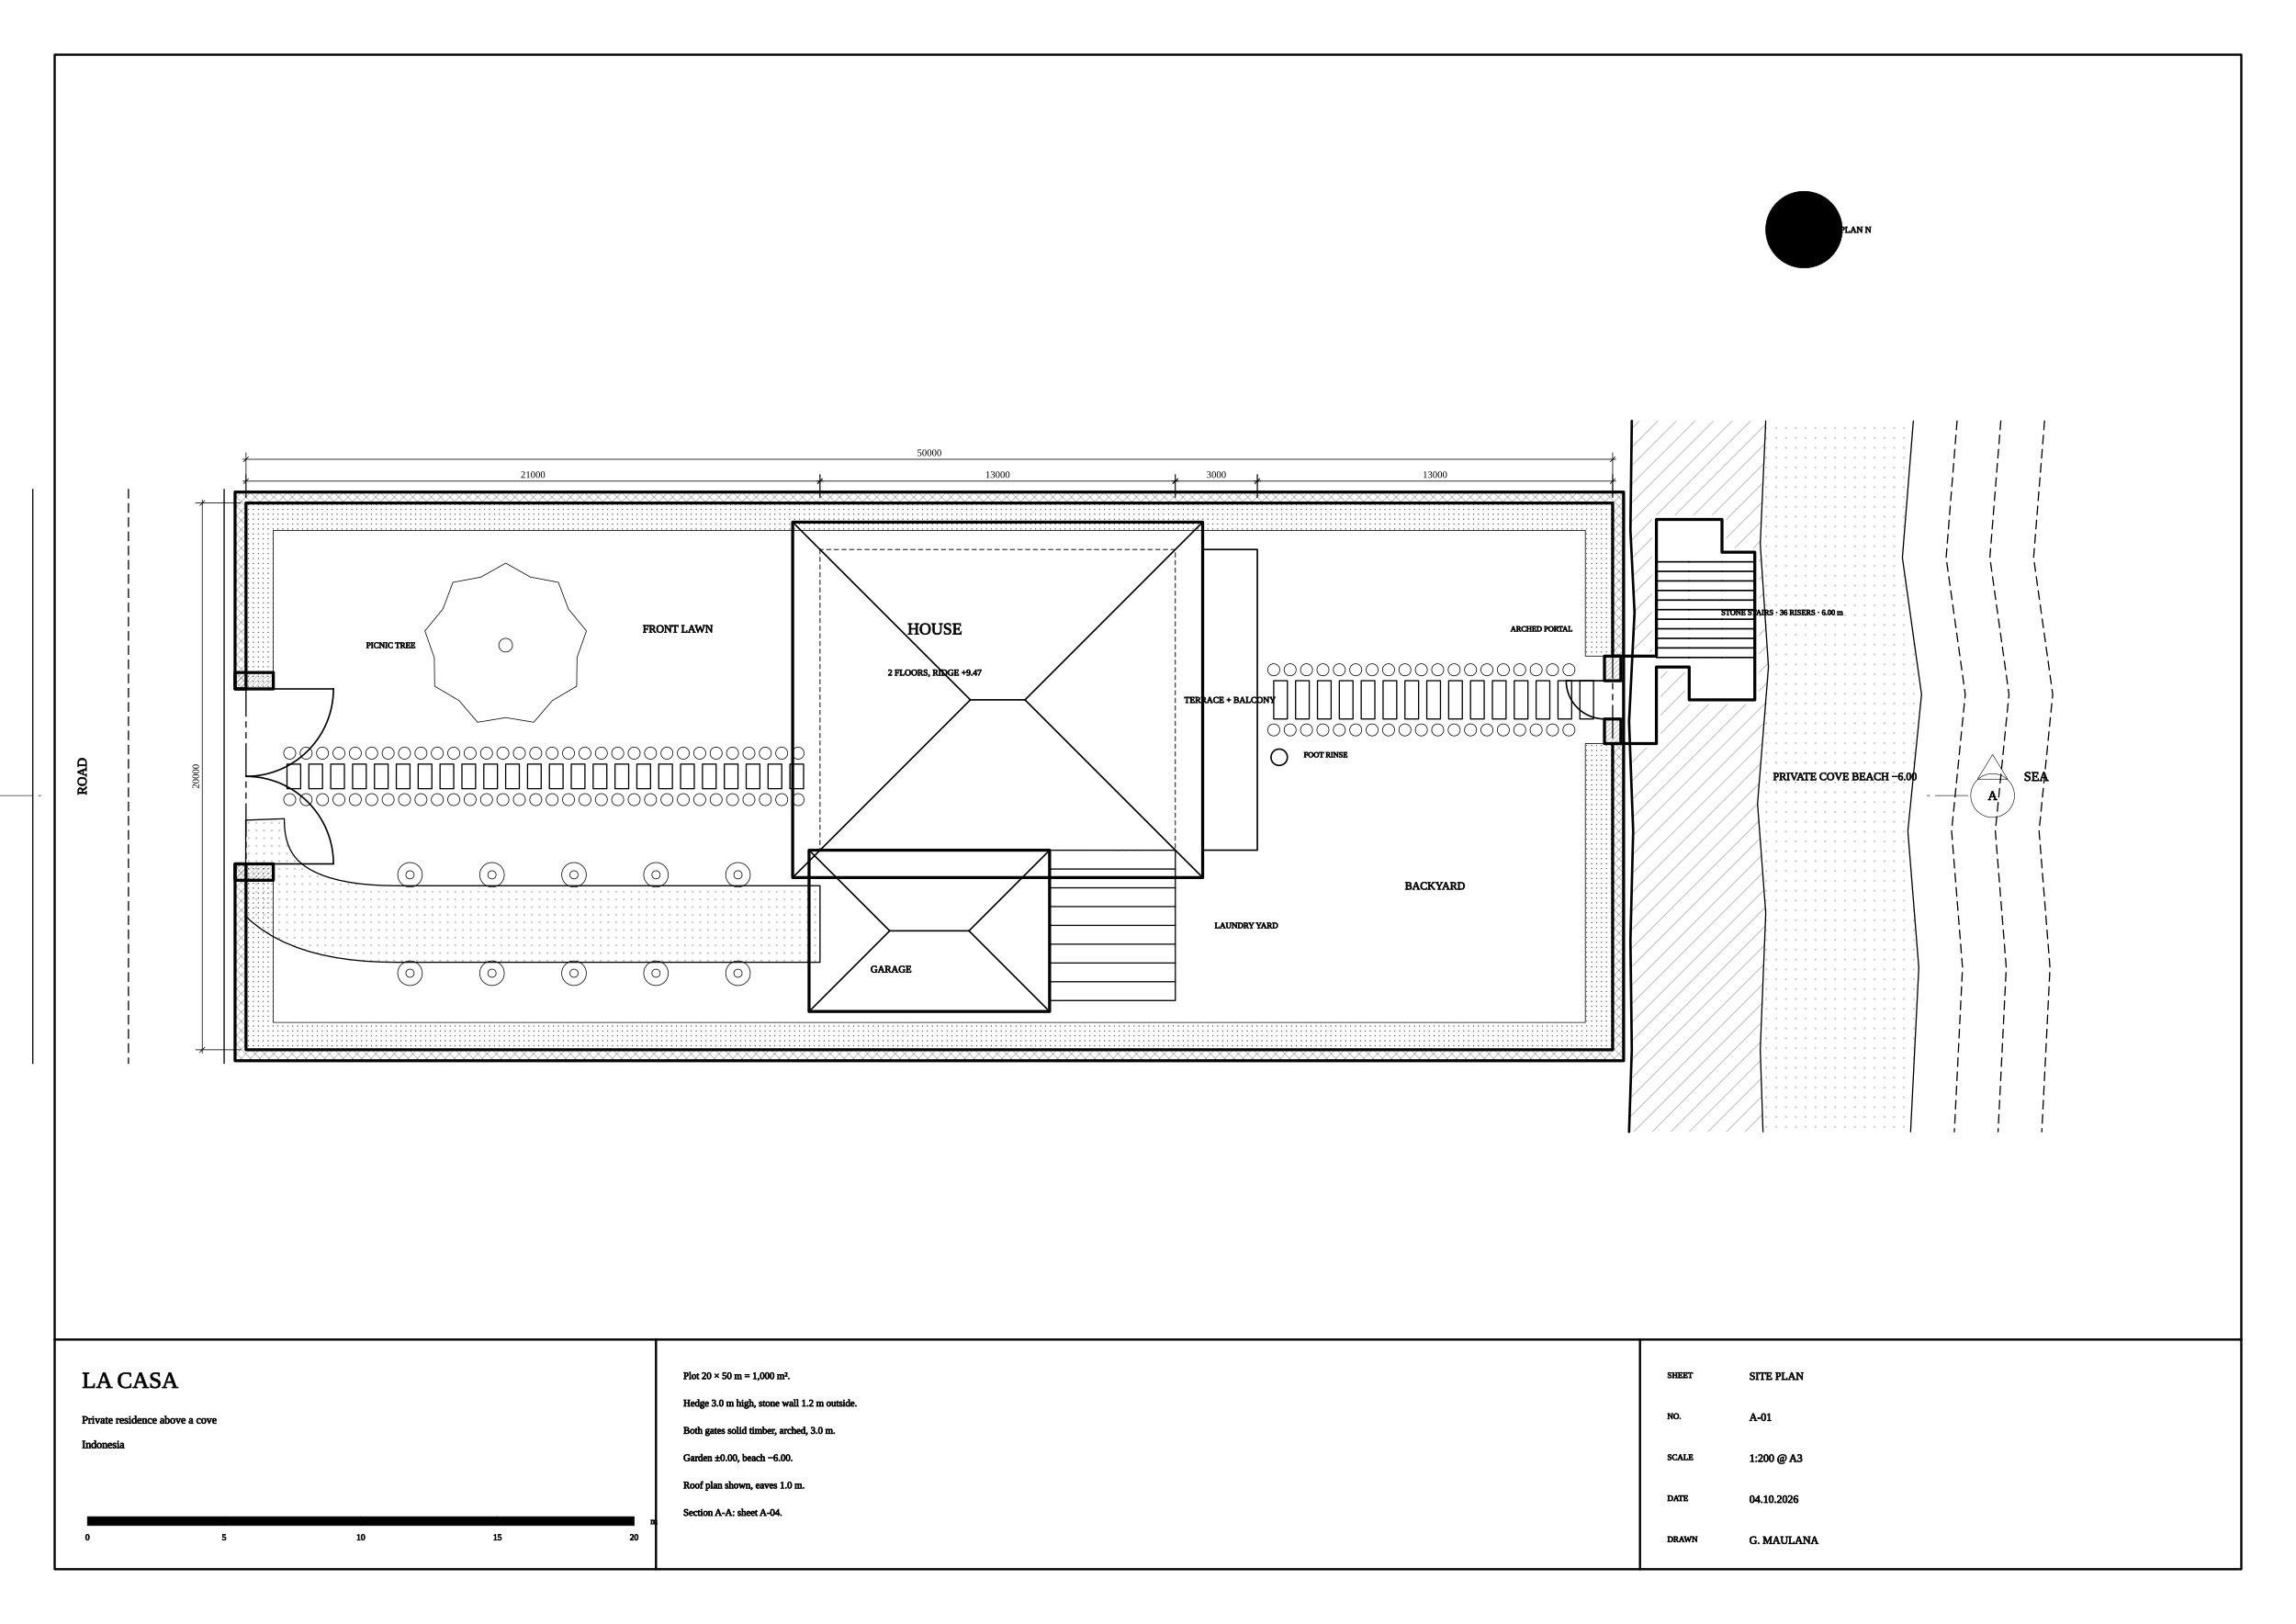
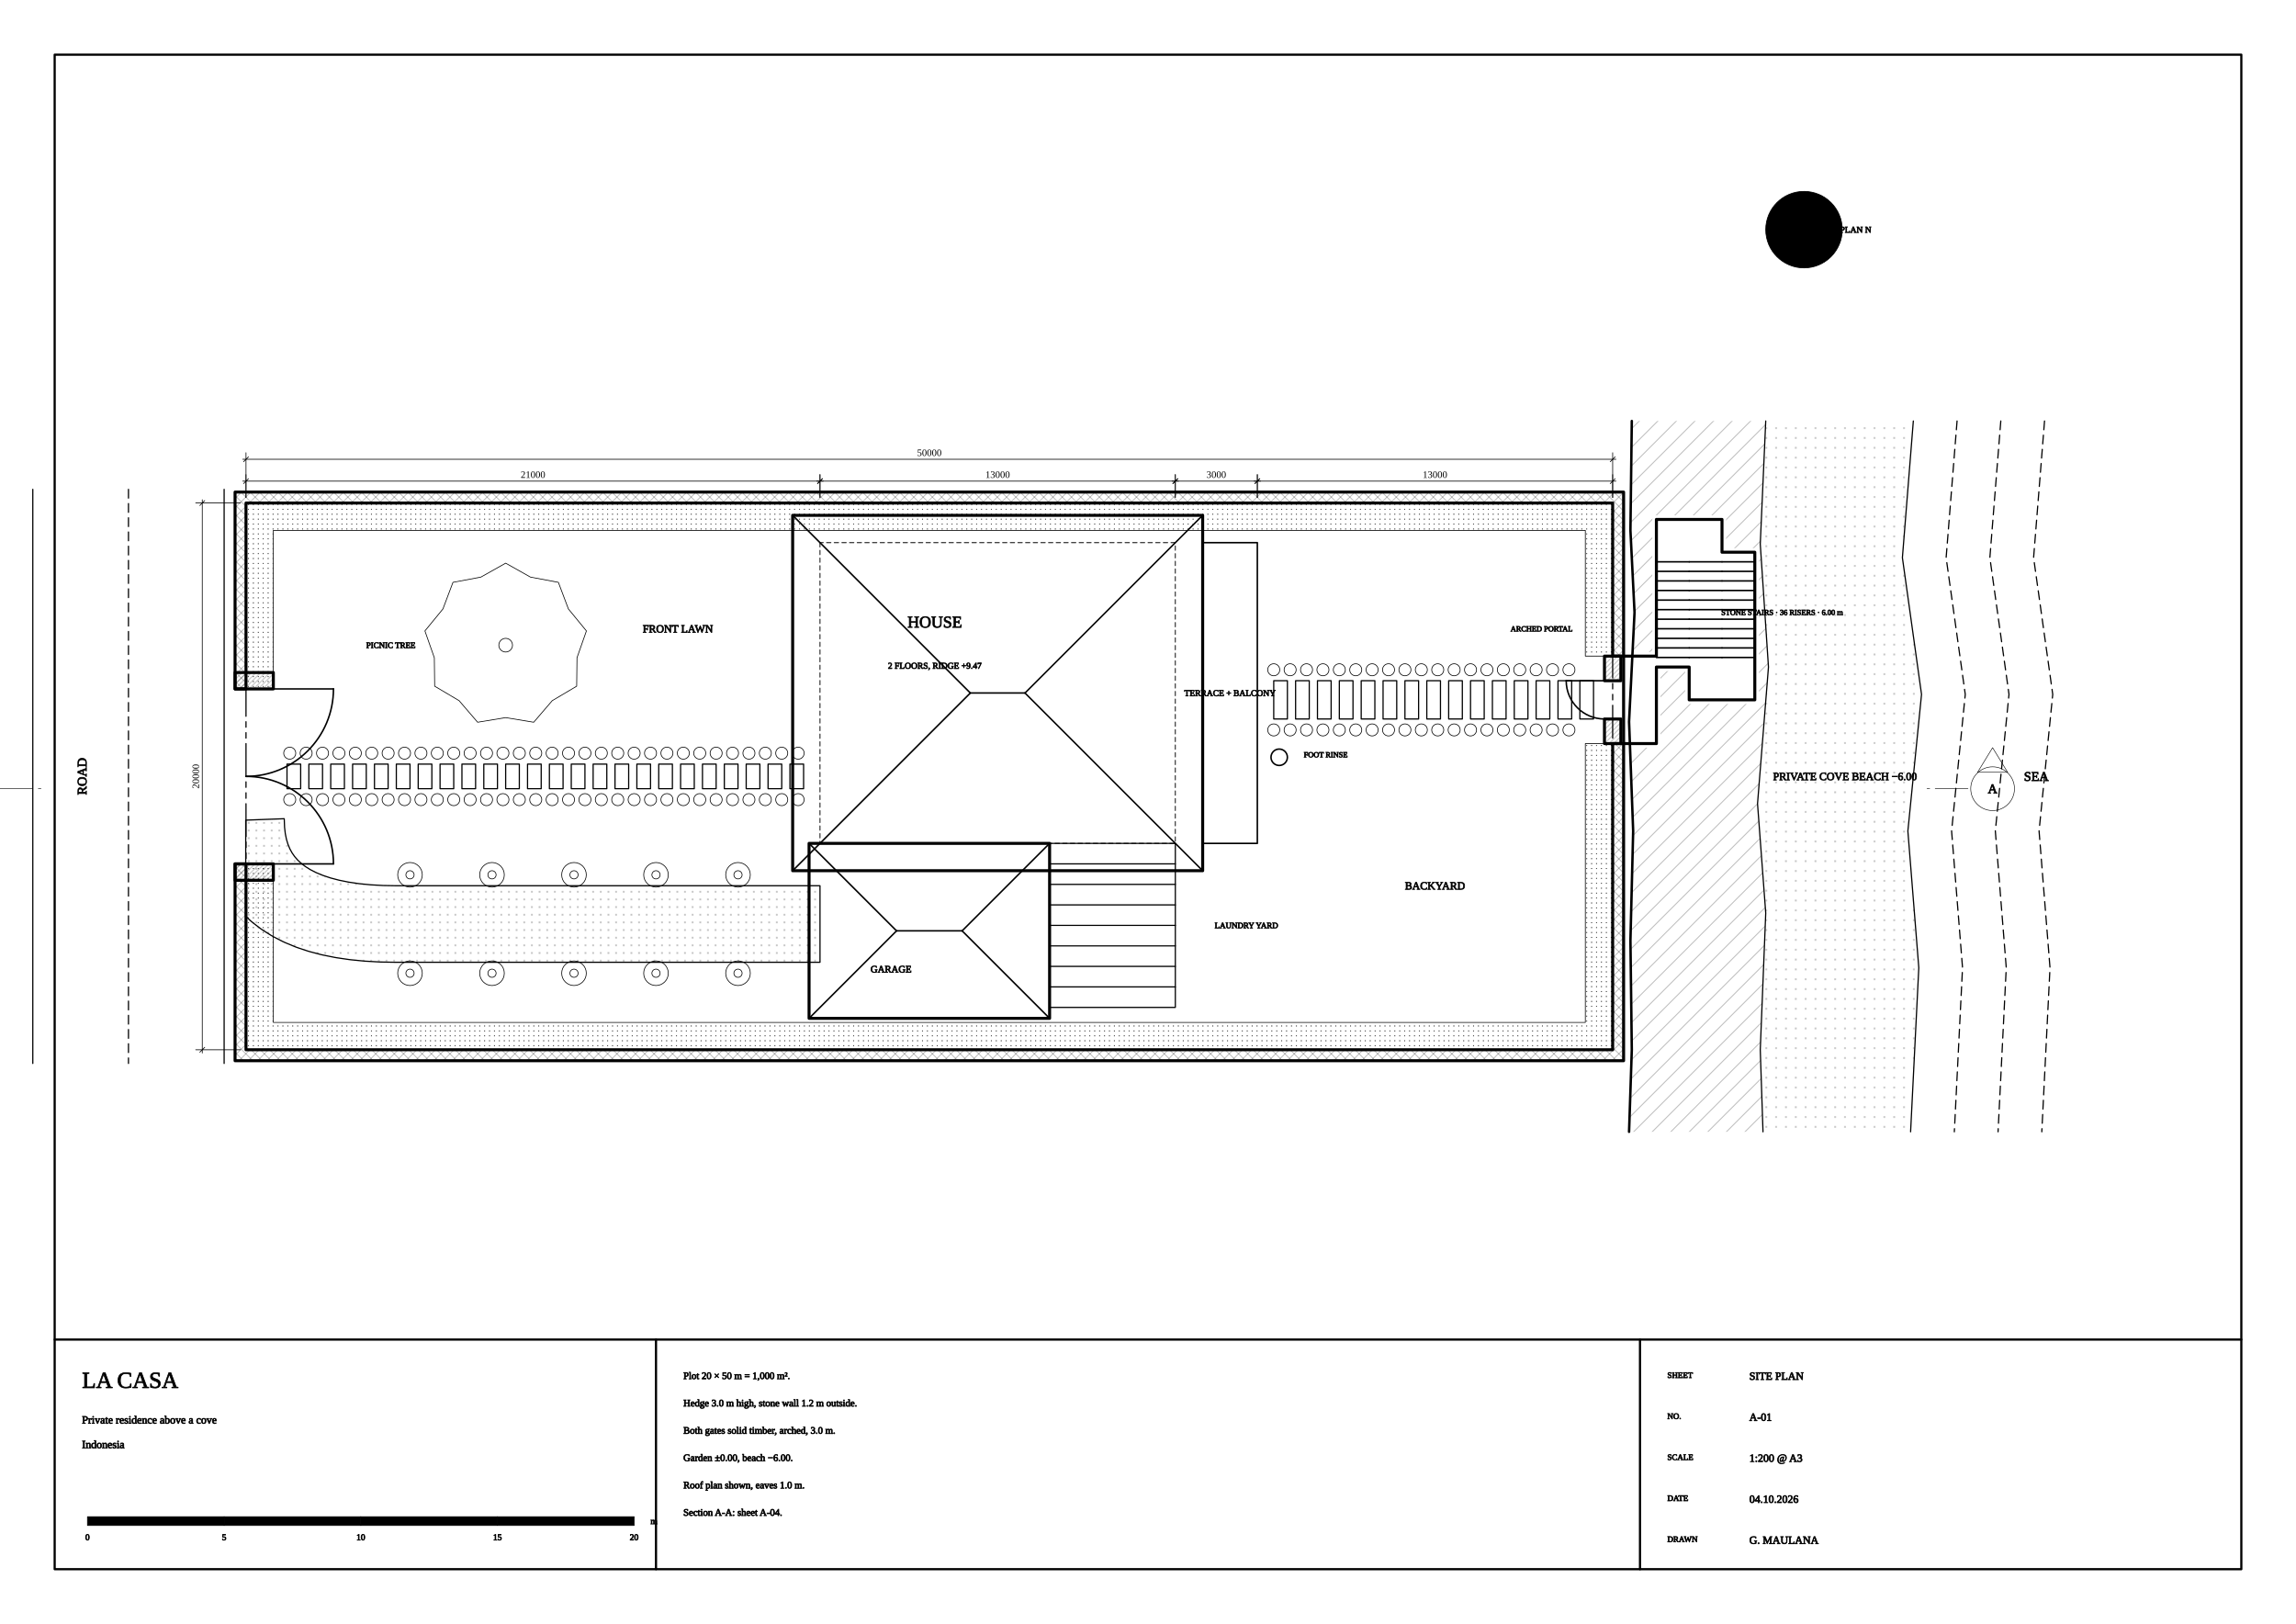
<svg xmlns="http://www.w3.org/2000/svg" viewBox="0 0 4200 2970" class="bp-sheet" data-sheet="site" role="img" aria-labelledby="t-site">
  <defs>
    <pattern id="h-ansi31-24_0" patternUnits="userSpaceOnUse" width="24.0" height="24.0" patternTransform="rotate(45)">
      <line x1="0" y1="0" x2="0" y2="24.0" stroke="currentColor" stroke-width="0.8" />
    </pattern>
    <pattern id="h-ansi31-6_0" patternUnits="userSpaceOnUse" width="6.0" height="6.0" patternTransform="rotate(45)">
      <line x1="0" y1="0" x2="0" y2="6.0" stroke="currentColor" stroke-width="0.8" />
    </pattern>
    <pattern id="h-ansi37-12_0" patternUnits="userSpaceOnUse" width="12.0" height="12.0" patternTransform="rotate(45)">
      <line x1="0" y1="0" x2="0" y2="12.0" stroke="currentColor" stroke-width="0.8" />
      <line x1="0" y1="0" x2="12.0" y2="0" stroke="currentColor" stroke-width="0.8" />
    </pattern>
    <pattern id="h-dots-14_0" patternUnits="userSpaceOnUse" width="14.0" height="14.0">
      <circle cx="7.0" cy="7.0" r="0.9" fill="currentColor" />
    </pattern>
    <pattern id="h-dots-18_0" patternUnits="userSpaceOnUse" width="18.0" height="18.0">
      <circle cx="9.0" cy="9.0" r="0.9" fill="currentColor" />
    </pattern>
    <pattern id="h-dots-9_0" patternUnits="userSpaceOnUse" width="9.0" height="9.0">
      <circle cx="4.5" cy="4.5" r="0.9" fill="currentColor" />
    </pattern>
    <pattern id="h-solid-9_0" patternUnits="userSpaceOnUse" width="10" height="10">
      <rect width="10" height="10" fill="currentColor" fill-opacity=".18" />
    </pattern>
  </defs>
  <g id="site-ground" class="bp-layer bp-ground" data-layer="ground" fill="none" stroke="currentColor" stroke-width="4.50" stroke-linecap="round" stroke-linejoin="round">
    <path d="M2985.0 770.0 L2982.5 970.0 L2990.0 1120.0 L2980.0 1320.0 L2987.5 1520.0 L2982.5 1720.0 L2985.0 1920.0 L2980.0 2070.0" pathLength="1" />
  </g>
  <g id="site-site" class="bp-layer bp-site" data-layer="site" fill="none" stroke="currentColor" stroke-width="2.20" stroke-linecap="round" stroke-linejoin="round">
    <path d="M410.0 895.0 L410.0 1945.0" pathLength="1" />
    <path d="M60.0 895.0 L60.0 1945.0" pathLength="1" />
    <path class="d" d="M235.0 895.0 L235.0 1945.0" pathLength="1" stroke-dasharray="16.0 10.0" />
    <path class="d" d="M450.0 920.0 L450.0 1920.0 L2950.0 1920.0 L2950.0 920.0 Z" pathLength="1" stroke-dasharray="60.0 10.0 10.0 10.0 10.0 10.0" />
-     <path d="M1920.0 1555.0 L1920.0 1830.0 L2150.0 1830.0 L2150.0 1555.0 Z" pathLength="1" />
-     <path d="M1920.0 1589.38 L2150.0 1589.38" pathLength="1" />
-     <path d="M1920.0 1623.75 L2150.0 1623.75" pathLength="1" />
-     <path d="M1920.0 1658.12 L2150.0 1658.12" pathLength="1" />
+     <path d="M1920.0 1542.5 L1920.0 1842.5 L2150.0 1842.5 L2150.0 1542.5 Z" pathLength="1" />
+     <path d="M1920.0 1580.0 L2150.0 1580.0" pathLength="1" />
+     <path d="M1920.0 1617.5 L2150.0 1617.5" pathLength="1" />
+     <path d="M1920.0 1655.0 L2150.0 1655.0" pathLength="1" />
    <path d="M1920.0 1692.5 L2150.0 1692.5" pathLength="1" />
-     <path d="M1920.0 1726.88 L2150.0 1726.88" pathLength="1" />
-     <path d="M1920.0 1761.25 L2150.0 1761.25" pathLength="1" />
-     <path d="M1920.0 1795.62 L2150.0 1795.62" pathLength="1" />
+     <path d="M1920.0 1730.0 L2150.0 1730.0" pathLength="1" />
+     <path d="M1920.0 1767.5 L2150.0 1767.5" pathLength="1" />
+     <path d="M1920.0 1805.0 L2150.0 1805.0" pathLength="1" />
    <path d="M525.0 1397.5 L550.0 1397.5 L550.0 1442.5 L525.0 1442.5 Z" pathLength="1" />
    <path d="M565.0 1397.5 L590.0 1397.5 L590.0 1442.5 L565.0 1442.5 Z" pathLength="1" />
    <path d="M605.0 1397.5 L630.0 1397.5 L630.0 1442.5 L605.0 1442.5 Z" pathLength="1" />
    <path d="M645.0 1397.5 L670.0 1397.5 L670.0 1442.5 L645.0 1442.5 Z" pathLength="1" />
    <path d="M685.0 1397.5 L710.0 1397.5 L710.0 1442.5 L685.0 1442.5 Z" pathLength="1" />
    <path d="M725.0 1397.5 L750.0 1397.5 L750.0 1442.5 L725.0 1442.5 Z" pathLength="1" />
    <path d="M765.0 1397.5 L790.0 1397.5 L790.0 1442.5 L765.0 1442.5 Z" pathLength="1" />
    <path d="M805.0 1397.5 L830.0 1397.5 L830.0 1442.5 L805.0 1442.5 Z" pathLength="1" />
    <path d="M845.0 1397.5 L870.0 1397.5 L870.0 1442.5 L845.0 1442.5 Z" pathLength="1" />
    <path d="M885.0 1397.5 L910.0 1397.5 L910.0 1442.5 L885.0 1442.5 Z" pathLength="1" />
    <path d="M925.0 1397.5 L950.0 1397.5 L950.0 1442.5 L925.0 1442.5 Z" pathLength="1" />
    <path d="M965.0 1397.5 L990.0 1397.5 L990.0 1442.5 L965.0 1442.5 Z" pathLength="1" />
    <path d="M1005.0 1397.5 L1030.0 1397.5 L1030.0 1442.5 L1005.0 1442.5 Z" pathLength="1" />
    <path d="M1045.0 1397.5 L1070.0 1397.5 L1070.0 1442.5 L1045.0 1442.5 Z" pathLength="1" />
    <path d="M1085.0 1397.5 L1110.0 1397.5 L1110.0 1442.5 L1085.0 1442.5 Z" pathLength="1" />
    <path d="M1125.0 1397.5 L1150.0 1397.5 L1150.0 1442.5 L1125.0 1442.5 Z" pathLength="1" />
    <path d="M1165.0 1397.5 L1190.0 1397.5 L1190.0 1442.5 L1165.0 1442.5 Z" pathLength="1" />
    <path d="M1205.0 1397.5 L1230.0 1397.5 L1230.0 1442.5 L1205.0 1442.5 Z" pathLength="1" />
    <path d="M1245.0 1397.5 L1270.0 1397.5 L1270.0 1442.5 L1245.0 1442.5 Z" pathLength="1" />
    <path d="M1285.0 1397.5 L1310.0 1397.5 L1310.0 1442.5 L1285.0 1442.5 Z" pathLength="1" />
    <path d="M1325.0 1397.5 L1350.0 1397.5 L1350.0 1442.5 L1325.0 1442.5 Z" pathLength="1" />
    <path d="M1365.0 1397.5 L1390.0 1397.5 L1390.0 1442.5 L1365.0 1442.5 Z" pathLength="1" />
    <path d="M1405.0 1397.5 L1430.0 1397.5 L1430.0 1442.5 L1405.0 1442.5 Z" pathLength="1" />
    <path d="M1445.0 1397.5 L1470.0 1397.5 L1470.0 1442.5 L1445.0 1442.5 Z" pathLength="1" />
    <path d="M521.92 1524.91 L524.07 1535.33 L526.89 1544.51 L530.31 1552.64 L534.31 1559.94 L538.99 1566.64 L544.46 1572.95 L550.94 1579.01 L558.63 1584.88 L567.72 1590.56 L578.37 1596.0 L590.67 1601.1 L604.69 1605.76 L620.46 1609.89 L637.97 1613.41 L657.21 1616.23 L678.15 1618.29 L700.77 1619.56 L725.62 1620.0 L1500.0 1620.0 L1500.0 1760.0 L725.0 1760.0 L723.76 1759.99 L696.95 1759.51 L694.27 1759.42 L668.83 1757.99 L665.87 1757.76 L641.81 1755.39 L638.54 1754.99 L615.85 1751.66 L612.23 1751.03 L590.92 1746.76 L586.94 1745.84 L567.0 1740.61 L562.65 1739.32 L544.09 1733.15 L539.38 1731.39 L522.19 1724.26 L517.16 1721.94 L501.35 1713.87 L496.08 1710.88 L481.65 1701.86 L476.27 1698.13 L463.2 1688.16 L457.89 1683.66 L449.5 1675.82 L449.5 1500.02 L519.95 1497.4 L520.54 1513.14 Z" fill="url(#h-dots-14_0)" fill-rule="evenodd" stroke="none" />
    <path d="M521.92 1524.91 L524.07 1535.33 L526.89 1544.51 L530.31 1552.64 L534.31 1559.94 L538.99 1566.64 L544.46 1572.95 L550.94 1579.01 L558.63 1584.88 L567.72 1590.56 L578.37 1596.0 L590.67 1601.1 L604.69 1605.76 L620.46 1609.89 L637.97 1613.41 L657.21 1616.23 L678.15 1618.29 L700.77 1619.56 L725.62 1620.0 L1500.0 1620.0 L1500.0 1760.0 L725.0 1760.0 L723.76 1759.99 L696.95 1759.51 L694.27 1759.42 L668.83 1757.99 L665.87 1757.76 L641.81 1755.39 L638.54 1754.99 L615.85 1751.66 L612.23 1751.03 L590.92 1746.76 L586.94 1745.84 L567.0 1740.61 L562.65 1739.32 L544.09 1733.15 L539.38 1731.39 L522.19 1724.26 L517.16 1721.94 L501.35 1713.87 L496.08 1710.88 L481.65 1701.86 L476.27 1698.13 L463.2 1688.16 L457.89 1683.66 L449.5 1675.82 L449.5 1500.02 L519.95 1497.4 L520.54 1513.14 Z" pathLength="1" />
    <path d="M2330.0 1245.0 L2355.0 1245.0 L2355.0 1315.0 L2330.0 1315.0 Z" pathLength="1" />
    <path d="M2370.0 1245.0 L2395.0 1245.0 L2395.0 1315.0 L2370.0 1315.0 Z" pathLength="1" />
    <path d="M2410.0 1245.0 L2435.0 1245.0 L2435.0 1315.0 L2410.0 1315.0 Z" pathLength="1" />
    <path d="M2450.0 1245.0 L2475.0 1245.0 L2475.0 1315.0 L2450.0 1315.0 Z" pathLength="1" />
    <path d="M2490.0 1245.0 L2515.0 1245.0 L2515.0 1315.0 L2490.0 1315.0 Z" pathLength="1" />
    <path d="M2530.0 1245.0 L2555.0 1245.0 L2555.0 1315.0 L2530.0 1315.0 Z" pathLength="1" />
    <path d="M2570.0 1245.0 L2595.0 1245.0 L2595.0 1315.0 L2570.0 1315.0 Z" pathLength="1" />
    <path d="M2610.0 1245.0 L2635.0 1245.0 L2635.0 1315.0 L2610.0 1315.0 Z" pathLength="1" />
    <path d="M2650.0 1245.0 L2675.0 1245.0 L2675.0 1315.0 L2650.0 1315.0 Z" pathLength="1" />
    <path d="M2690.0 1245.0 L2715.0 1245.0 L2715.0 1315.0 L2690.0 1315.0 Z" pathLength="1" />
    <path d="M2730.0 1245.0 L2755.0 1245.0 L2755.0 1315.0 L2730.0 1315.0 Z" pathLength="1" />
    <path d="M2770.0 1245.0 L2795.0 1245.0 L2795.0 1315.0 L2770.0 1315.0 Z" pathLength="1" />
    <path d="M2810.0 1245.0 L2835.0 1245.0 L2835.0 1315.0 L2810.0 1315.0 Z" pathLength="1" />
    <path d="M2850.0 1245.0 L2875.0 1245.0 L2875.0 1315.0 L2850.0 1315.0 Z" pathLength="1" />
    <path d="M2890.0 1245.0 L2915.0 1245.0 L2915.0 1315.0 L2890.0 1315.0 Z" pathLength="1" />
    <path d="M3230.0 770.0 L3220.0 995.0 L3235.0 1220.0 L3215.0 1470.0 L3230.0 1670.0 L3220.0 1920.0 L3225.0 2070.0" pathLength="1" />
    <path d="M3500.0 770.0 L3480.0 1020.0 L3515.0 1270.0 L3490.0 1520.0 L3510.0 1770.0 L3495.0 2070.0" pathLength="1" />
    <path d="M3230.0 770.0 L3220.0 995.0 L3235.0 1220.0 L3215.0 1470.0 L3230.0 1670.0 L3220.0 1920.0 L3225.0 2070.0 L3495.0 2070.0 L3510.0 1770.0 L3490.0 1520.0 L3515.0 1270.0 L3480.0 1020.0 L3500.0 770.0 Z" fill="url(#h-dots-18_0)" fill-rule="evenodd" stroke="none" />
    <path class="d" d="M3580.0 770.0 L3560.0 1020.0 L3595.0 1270.0 L3570.0 1520.0 L3590.0 1770.0 L3575.0 2070.0" pathLength="1" stroke-dasharray="16.0 10.0" />
    <path class="d" d="M3660.0 770.0 L3640.0 1020.0 L3675.0 1270.0 L3650.0 1520.0 L3670.0 1770.0 L3655.0 2070.0" pathLength="1" stroke-dasharray="16.0 10.0" />
    <path class="d" d="M3740.0 770.0 L3720.0 1020.0 L3755.0 1270.0 L3730.0 1520.0 L3750.0 1770.0 L3735.0 2070.0" pathLength="1" stroke-dasharray="16.0 10.0" />
  </g>
  <g id="site-plant" class="bp-layer bp-plant" data-layer="plant" fill="none" stroke="currentColor" stroke-width="1.30" stroke-linecap="round" stroke-linejoin="round">
    <path d="M2950.0 920.0 L2950.0 1200.0 L2900.0 1200.0 L2900.0 970.0 L500.0 970.0 L500.0 1260.0 L450.0 1260.0 L450.0 920.0 Z" fill="url(#h-dots-9_0)" fill-rule="evenodd" stroke="none" />
    <path d="M2950.0 1920.0 L450.0 1920.0 L450.0 1580.0 L500.0 1580.0 L500.0 1870.0 L2900.0 1870.0 L2900.0 1360.0 L2950.0 1360.0 Z" fill="url(#h-dots-9_0)" fill-rule="evenodd" stroke="none" />
    <path d="M2950.0 920.0 L2950.0 1200.0 L2900.0 1200.0 L2900.0 970.0 L500.0 970.0 L500.0 1260.0 L450.0 1260.0 L450.0 920.0 Z" pathLength="1" />
    <path d="M2950.0 1920.0 L450.0 1920.0 L450.0 1580.0 L500.0 1580.0 L500.0 1870.0 L2900.0 1870.0 L2900.0 1360.0 L2950.0 1360.0 Z" pathLength="1" />
    <circle cx="530.0" cy="1377.5" r="11.0" pathLength="1" />
    <circle cx="560.0" cy="1377.5" r="11.0" pathLength="1" />
    <circle cx="590.0" cy="1377.5" r="11.0" pathLength="1" />
    <circle cx="620.0" cy="1377.5" r="11.0" pathLength="1" />
    <circle cx="650.0" cy="1377.5" r="11.0" pathLength="1" />
    <circle cx="680.0" cy="1377.5" r="11.0" pathLength="1" />
    <circle cx="710.0" cy="1377.5" r="11.0" pathLength="1" />
    <circle cx="740.0" cy="1377.5" r="11.0" pathLength="1" />
    <circle cx="770.0" cy="1377.5" r="11.0" pathLength="1" />
    <circle cx="800.0" cy="1377.5" r="11.0" pathLength="1" />
    <circle cx="830.0" cy="1377.5" r="11.0" pathLength="1" />
    <circle cx="860.0" cy="1377.5" r="11.0" pathLength="1" />
    <circle cx="890.0" cy="1377.5" r="11.0" pathLength="1" />
    <circle cx="920.0" cy="1377.5" r="11.0" pathLength="1" />
    <circle cx="950.0" cy="1377.5" r="11.0" pathLength="1" />
    <circle cx="980.0" cy="1377.5" r="11.0" pathLength="1" />
    <circle cx="1010.0" cy="1377.5" r="11.0" pathLength="1" />
    <circle cx="1040.0" cy="1377.5" r="11.0" pathLength="1" />
    <circle cx="1070.0" cy="1377.5" r="11.0" pathLength="1" />
    <circle cx="1100.0" cy="1377.5" r="11.0" pathLength="1" />
    <circle cx="1130.0" cy="1377.5" r="11.0" pathLength="1" />
    <circle cx="1160.0" cy="1377.5" r="11.0" pathLength="1" />
    <circle cx="1190.0" cy="1377.5" r="11.0" pathLength="1" />
    <circle cx="1220.0" cy="1377.5" r="11.0" pathLength="1" />
    <circle cx="1250.0" cy="1377.5" r="11.0" pathLength="1" />
    <circle cx="1280.0" cy="1377.5" r="11.0" pathLength="1" />
    <circle cx="1310.0" cy="1377.5" r="11.0" pathLength="1" />
    <circle cx="1340.0" cy="1377.5" r="11.0" pathLength="1" />
    <circle cx="1370.0" cy="1377.5" r="11.0" pathLength="1" />
    <circle cx="1400.0" cy="1377.5" r="11.0" pathLength="1" />
    <circle cx="1430.0" cy="1377.5" r="11.0" pathLength="1" />
    <circle cx="1460.0" cy="1377.5" r="11.0" pathLength="1" />
    <circle cx="530.0" cy="1462.5" r="11.0" pathLength="1" />
    <circle cx="560.0" cy="1462.5" r="11.0" pathLength="1" />
    <circle cx="590.0" cy="1462.5" r="11.0" pathLength="1" />
    <circle cx="620.0" cy="1462.5" r="11.0" pathLength="1" />
    <circle cx="650.0" cy="1462.5" r="11.0" pathLength="1" />
    <circle cx="680.0" cy="1462.5" r="11.0" pathLength="1" />
    <circle cx="710.0" cy="1462.5" r="11.0" pathLength="1" />
    <circle cx="740.0" cy="1462.5" r="11.0" pathLength="1" />
    <circle cx="770.0" cy="1462.5" r="11.0" pathLength="1" />
    <circle cx="800.0" cy="1462.5" r="11.0" pathLength="1" />
    <circle cx="830.0" cy="1462.5" r="11.0" pathLength="1" />
    <circle cx="860.0" cy="1462.5" r="11.0" pathLength="1" />
    <circle cx="890.0" cy="1462.5" r="11.0" pathLength="1" />
    <circle cx="920.0" cy="1462.5" r="11.0" pathLength="1" />
    <circle cx="950.0" cy="1462.5" r="11.0" pathLength="1" />
    <circle cx="980.0" cy="1462.5" r="11.0" pathLength="1" />
    <circle cx="1010.0" cy="1462.5" r="11.0" pathLength="1" />
    <circle cx="1040.0" cy="1462.5" r="11.0" pathLength="1" />
    <circle cx="1070.0" cy="1462.5" r="11.0" pathLength="1" />
    <circle cx="1100.0" cy="1462.5" r="11.0" pathLength="1" />
    <circle cx="1130.0" cy="1462.5" r="11.0" pathLength="1" />
    <circle cx="1160.0" cy="1462.5" r="11.0" pathLength="1" />
    <circle cx="1190.0" cy="1462.5" r="11.0" pathLength="1" />
    <circle cx="1220.0" cy="1462.5" r="11.0" pathLength="1" />
    <circle cx="1250.0" cy="1462.5" r="11.0" pathLength="1" />
    <circle cx="1280.0" cy="1462.5" r="11.0" pathLength="1" />
    <circle cx="1310.0" cy="1462.5" r="11.0" pathLength="1" />
    <circle cx="1340.0" cy="1462.5" r="11.0" pathLength="1" />
    <circle cx="1370.0" cy="1462.5" r="11.0" pathLength="1" />
    <circle cx="1400.0" cy="1462.5" r="11.0" pathLength="1" />
    <circle cx="1430.0" cy="1462.5" r="11.0" pathLength="1" />
    <circle cx="1460.0" cy="1462.5" r="11.0" pathLength="1" />
    <circle cx="750.0" cy="1600.0" r="22.5" pathLength="1" />
    <circle cx="750.0" cy="1600.0" r="7.5" pathLength="1" />
    <circle cx="900.0" cy="1600.0" r="22.5" pathLength="1" />
    <circle cx="900.0" cy="1600.0" r="7.5" pathLength="1" />
    <circle cx="1050.0" cy="1600.0" r="22.5" pathLength="1" />
    <circle cx="1050.0" cy="1600.0" r="7.5" pathLength="1" />
    <circle cx="1200.0" cy="1600.0" r="22.5" pathLength="1" />
    <circle cx="1200.0" cy="1600.0" r="7.5" pathLength="1" />
    <circle cx="1350.0" cy="1600.0" r="22.5" pathLength="1" />
    <circle cx="1350.0" cy="1600.0" r="7.5" pathLength="1" />
    <circle cx="750.0" cy="1780.0" r="22.5" pathLength="1" />
    <circle cx="750.0" cy="1780.0" r="7.5" pathLength="1" />
    <circle cx="900.0" cy="1780.0" r="22.5" pathLength="1" />
    <circle cx="900.0" cy="1780.0" r="7.5" pathLength="1" />
    <circle cx="1050.0" cy="1780.0" r="22.5" pathLength="1" />
    <circle cx="1050.0" cy="1780.0" r="7.5" pathLength="1" />
    <circle cx="1200.0" cy="1780.0" r="22.5" pathLength="1" />
    <circle cx="1200.0" cy="1780.0" r="7.5" pathLength="1" />
    <circle cx="1350.0" cy="1780.0" r="22.5" pathLength="1" />
    <circle cx="1350.0" cy="1780.0" r="7.5" pathLength="1" />
    <path d="M925.0 1312.5 L976.3 1320.95 L1010.17 1281.5 L1054.9 1255.0 L1055.49 1203.01 L1072.72 1153.95 L1039.75 1113.75 L1021.42 1065.09 L970.32 1055.49 L925.0 1030.0 L879.68 1055.49 L828.58 1065.09 L810.25 1113.75 L777.28 1153.95 L794.51 1203.01 L795.1 1255.0 L839.83 1281.5 L873.7 1320.95 Z" pathLength="1" />
    <circle cx="925.0" cy="1180.0" r="12.5" pathLength="1" />
    <circle cx="2330.0" cy="1225.0" r="11.0" pathLength="1" />
    <circle cx="2360.0" cy="1225.0" r="11.0" pathLength="1" />
    <circle cx="2390.0" cy="1225.0" r="11.0" pathLength="1" />
    <circle cx="2420.0" cy="1225.0" r="11.0" pathLength="1" />
    <circle cx="2450.0" cy="1225.0" r="11.0" pathLength="1" />
    <circle cx="2480.0" cy="1225.0" r="11.0" pathLength="1" />
    <circle cx="2510.0" cy="1225.0" r="11.0" pathLength="1" />
    <circle cx="2540.0" cy="1225.0" r="11.0" pathLength="1" />
    <circle cx="2570.0" cy="1225.0" r="11.0" pathLength="1" />
    <circle cx="2600.0" cy="1225.0" r="11.0" pathLength="1" />
    <circle cx="2630.0" cy="1225.0" r="11.0" pathLength="1" />
    <circle cx="2660.0" cy="1225.0" r="11.0" pathLength="1" />
    <circle cx="2690.0" cy="1225.0" r="11.0" pathLength="1" />
    <circle cx="2720.0" cy="1225.0" r="11.0" pathLength="1" />
    <circle cx="2750.0" cy="1225.0" r="11.0" pathLength="1" />
    <circle cx="2780.0" cy="1225.0" r="11.0" pathLength="1" />
    <circle cx="2810.0" cy="1225.0" r="11.0" pathLength="1" />
    <circle cx="2840.0" cy="1225.0" r="11.0" pathLength="1" />
    <circle cx="2870.0" cy="1225.0" r="11.0" pathLength="1" />
    <circle cx="2330.0" cy="1335.0" r="11.0" pathLength="1" />
    <circle cx="2360.0" cy="1335.0" r="11.0" pathLength="1" />
    <circle cx="2390.0" cy="1335.0" r="11.0" pathLength="1" />
    <circle cx="2420.0" cy="1335.0" r="11.0" pathLength="1" />
    <circle cx="2450.0" cy="1335.0" r="11.0" pathLength="1" />
    <circle cx="2480.0" cy="1335.0" r="11.0" pathLength="1" />
    <circle cx="2510.0" cy="1335.0" r="11.0" pathLength="1" />
    <circle cx="2540.0" cy="1335.0" r="11.0" pathLength="1" />
    <circle cx="2570.0" cy="1335.0" r="11.0" pathLength="1" />
    <circle cx="2600.0" cy="1335.0" r="11.0" pathLength="1" />
    <circle cx="2630.0" cy="1335.0" r="11.0" pathLength="1" />
    <circle cx="2660.0" cy="1335.0" r="11.0" pathLength="1" />
    <circle cx="2690.0" cy="1335.0" r="11.0" pathLength="1" />
    <circle cx="2720.0" cy="1335.0" r="11.0" pathLength="1" />
    <circle cx="2750.0" cy="1335.0" r="11.0" pathLength="1" />
    <circle cx="2780.0" cy="1335.0" r="11.0" pathLength="1" />
    <circle cx="2810.0" cy="1335.0" r="11.0" pathLength="1" />
    <circle cx="2840.0" cy="1335.0" r="11.0" pathLength="1" />
    <circle cx="2870.0" cy="1335.0" r="11.0" pathLength="1" />
  </g>
  <g id="site-hatch" class="bp-layer bp-hatch" data-layer="hatch" fill="none" stroke="currentColor" stroke-width="0.80" stroke-linecap="round" stroke-linejoin="round">
    <path d="M2970.0 900.0 L2970.0 1200.0 L2950.0 1200.0 L2950.0 920.0 L450.0 920.0 L450.0 1260.0 L430.0 1260.0 L430.0 900.0 Z" fill="url(#h-ansi37-12_0)" fill-rule="evenodd" stroke="none" />
    <path d="M2970.0 1940.0 L430.0 1940.0 L430.0 1580.0 L450.0 1580.0 L450.0 1920.0 L2950.0 1920.0 L2950.0 1360.0 L2970.0 1360.0 Z" fill="url(#h-ansi37-12_0)" fill-rule="evenodd" stroke="none" />
    <path d="M430.0 1260.0 L500.0 1260.0 L500.0 1230.0 L430.0 1230.0 Z" fill="url(#h-ansi31-6_0)" fill-rule="evenodd" stroke="none" />
    <path d="M430.0 1610.0 L500.0 1610.0 L500.0 1580.0 L430.0 1580.0 Z" fill="url(#h-ansi31-6_0)" fill-rule="evenodd" stroke="none" />
    <path d="M2965.0 1360.0 L2935.0 1360.0 L2935.0 1315.0 L2965.0 1315.0 Z" fill="url(#h-ansi31-6_0)" fill-rule="evenodd" stroke="none" />
    <path d="M2935.0 1200.0 L2965.0 1200.0 L2965.0 1245.0 L2935.0 1245.0 Z" fill="url(#h-ansi31-6_0)" fill-rule="evenodd" stroke="none" />
    <path d="M2990.0 1120.0 L2982.5 970.0 L2985.0 770.0 L3230.0 770.0 L3220.0 995.0 L3235.0 1220.0 L3215.0 1470.0 L3230.0 1670.0 L3220.0 1920.0 L3225.0 2070.0 L2980.0 2070.0 L2985.0 1920.0 L2982.5 1720.0 L2987.5 1520.0 L2981.78 1367.5 L3030.0 1367.5 L3030.74 1367.46 L3031.46 1367.36 L3032.18 1367.18 L3032.87 1366.93 L3033.54 1366.61 L3034.17 1366.24 L3034.76 1365.8 L3035.3 1365.3 L3035.8 1364.76 L3036.24 1364.17 L3036.61 1363.54 L3036.93 1362.87 L3037.18 1362.18 L3037.36 1361.46 L3037.46 1360.74 L3037.5 1360.0 L3037.5 1227.5 L3082.5 1227.5 L3082.5 1280.0 L3082.54 1280.74 L3082.64 1281.46 L3082.82 1282.18 L3083.07 1282.87 L3083.39 1283.54 L3083.76 1284.17 L3084.2 1284.76 L3084.7 1285.3 L3085.24 1285.8 L3085.83 1286.24 L3086.46 1286.61 L3087.13 1286.93 L3087.82 1287.18 L3088.54 1287.36 L3089.26 1287.46 L3090.0 1287.5 L3210.0 1287.5 L3210.74 1287.46 L3211.46 1287.36 L3212.18 1287.18 L3212.87 1286.93 L3213.54 1286.61 L3214.17 1286.24 L3214.76 1285.8 L3215.3 1285.3 L3215.8 1284.76 L3216.24 1284.17 L3216.61 1283.54 L3216.93 1282.87 L3217.18 1282.18 L3217.36 1281.46 L3217.46 1280.74 L3217.5 1280.0 L3217.5 1010.0 L3217.46 1009.26 L3217.36 1008.54 L3217.18 1007.82 L3216.93 1007.13 L3216.61 1006.46 L3216.24 1005.83 L3215.8 1005.24 L3215.3 1004.7 L3214.76 1004.2 L3214.17 1003.76 L3213.54 1003.39 L3212.87 1003.07 L3212.18 1002.82 L3211.46 1002.64 L3210.74 1002.54 L3210.0 1002.5 L3157.5 1002.5 L3157.5 950.0 L3157.46 949.26 L3157.36 948.54 L3157.18 947.82 L3156.93 947.13 L3156.61 946.46 L3156.24 945.83 L3155.8 945.24 L3155.3 944.7 L3154.76 944.2 L3154.17 943.76 L3153.54 943.39 L3152.87 943.07 L3152.18 942.82 L3151.46 942.64 L3150.74 942.54 L3150.0 942.5 L3030.0 942.5 L3029.26 942.54 L3028.54 942.64 L3027.82 942.82 L3027.13 943.07 L3026.46 943.39 L3025.83 943.76 L3025.24 944.2 L3024.7 944.7 L3024.2 945.24 L3023.76 945.83 L3023.39 946.46 L3023.07 947.13 L3022.82 947.82 L3022.64 948.54 L3022.54 949.26 L3022.5 950.0 L3022.5 1192.5 L2986.38 1192.5 Z" fill="url(#h-ansi31-24_0)" fill-rule="evenodd" stroke="none" />
  </g>
  <g id="site-wall" class="bp-layer bp-wall" data-layer="wall" fill="none" stroke="currentColor" stroke-width="5.50" stroke-linecap="round" stroke-linejoin="round">
    <path d="M2970.0 900.0 L2970.0 1200.0 L2950.0 1200.0 L2950.0 920.0 L450.0 920.0 L450.0 1260.0 L430.0 1260.0 L430.0 900.0 Z" pathLength="1" />
    <path d="M2970.0 1940.0 L430.0 1940.0 L430.0 1580.0 L450.0 1580.0 L450.0 1920.0 L2950.0 1920.0 L2950.0 1360.0 L2970.0 1360.0 Z" pathLength="1" />
    <path d="M430.0 1260.0 L500.0 1260.0 L500.0 1230.0 L430.0 1230.0 Z" pathLength="1" />
    <path d="M430.0 1610.0 L500.0 1610.0 L500.0 1580.0 L430.0 1580.0 Z" pathLength="1" />
    <path d="M2965.0 1360.0 L2935.0 1360.0 L2935.0 1315.0 L2965.0 1315.0 Z" pathLength="1" />
    <path d="M2935.0 1200.0 L2965.0 1200.0 L2965.0 1245.0 L2935.0 1245.0 Z" pathLength="1" />
-     <path d="M1450.0 955.0 L1450.0 1605.0 L2200.0 1605.0 L2200.0 955.0 Z" pathLength="1" />
-     <path d="M1480.0 1555.0 L1480.0 1850.0 L1920.0 1850.0 L1920.0 1555.0 Z" pathLength="1" />
+     <path d="M1450.0 942.5 L1450.0 1592.5 L2200.0 1592.5 L2200.0 942.5 Z" pathLength="1" />
+     <path d="M1480.0 1542.5 L1480.0 1862.5 L1920.0 1862.5 L1920.0 1542.5 Z" pathLength="1" />
    <path d="M2970.0 1360.0 L2970.0 1200.0 L3030.0 1200.0 L3030.0 1010.0 L3030.0 950.0 L3150.0 950.0 L3150.0 1010.0 L3210.0 1010.0 L3210.0 1220.0 L3210.0 1280.0 L3090.0 1280.0 L3090.0 1220.0 L3030.0 1220.0 L3030.0 1360.0 Z" pathLength="1" />
  </g>
  <g id="site-open" class="bp-layer bp-open" data-layer="open" fill="none" stroke="currentColor" stroke-width="2.80" stroke-linecap="round" stroke-linejoin="round">
    <path d="M450.0 1260.0 L610.0 1260.0" pathLength="1" />
    <path d="M450.0 1420.0 A160.0 160.0 0 0 0 610.0 1260.0" pathLength="1" />
    <path d="M450.0 1580.0 L610.0 1580.0" pathLength="1" />
    <path d="M610.0 1580.0 A160.0 160.0 0 0 0 450.0 1420.0" pathLength="1" />
    <path d="M2935.0 1245.0 L2865.0 1245.0" pathLength="1" />
    <path d="M2865.0 1245.0 A70.0 70.0 0 0 0 2935.0 1315.0" pathLength="1" />
-     <path d="M1775.0 1280.0 L1875.0 1280.0" pathLength="1" />
-     <path d="M1450.0 955.0 L1775.0 1280.0" pathLength="1" />
-     <path d="M1450.0 1605.0 L1775.0 1280.0" pathLength="1" />
-     <path d="M2200.0 955.0 L1875.0 1280.0" pathLength="1" />
-     <path d="M2200.0 1605.0 L1875.0 1280.0" pathLength="1" />
-     <path d="M1627.5 1702.5 L1772.5 1702.5" pathLength="1" />
-     <path d="M1480.0 1555.0 L1627.5 1702.5" pathLength="1" />
-     <path d="M1480.0 1850.0 L1627.5 1702.5" pathLength="1" />
-     <path d="M1920.0 1555.0 L1772.5 1702.5" pathLength="1" />
-     <path d="M1920.0 1850.0 L1772.5 1702.5" pathLength="1" />
-     <path d="M2200.0 1005.0 L2200.0 1555.0 L2300.0 1555.0 L2300.0 1005.0 Z" pathLength="1" />
+     <path d="M1775.0 1267.5 L1875.0 1267.5" pathLength="1" />
+     <path d="M1450.0 942.5 L1775.0 1267.5" pathLength="1" />
+     <path d="M1450.0 1592.5 L1775.0 1267.5" pathLength="1" />
+     <path d="M2200.0 942.5 L1875.0 1267.5" pathLength="1" />
+     <path d="M2200.0 1592.5 L1875.0 1267.5" pathLength="1" />
+     <path d="M1640.0 1702.5 L1760.0 1702.5" pathLength="1" />
+     <path d="M1480.0 1542.5 L1640.0 1702.5" pathLength="1" />
+     <path d="M1480.0 1862.5 L1640.0 1702.5" pathLength="1" />
+     <path d="M1920.0 1542.5 L1760.0 1702.5" pathLength="1" />
+     <path d="M1920.0 1862.5 L1760.0 1702.5" pathLength="1" />
+     <path d="M2200.0 992.5 L2200.0 1542.5 L2300.0 1542.5 L2300.0 992.5 Z" pathLength="1" />
    <circle cx="2340.0" cy="1385.0" r="15.0" pathLength="1" />
    <path d="M3030.0 1027.5 L3090.0 1027.5" pathLength="1" />
    <path d="M3030.0 1045.0 L3090.0 1045.0" pathLength="1" />
    <path d="M3030.0 1062.5 L3090.0 1062.5" pathLength="1" />
    <path d="M3030.0 1080.0 L3090.0 1080.0" pathLength="1" />
    <path d="M3030.0 1097.5 L3090.0 1097.5" pathLength="1" />
    <path d="M3030.0 1115.0 L3090.0 1115.0" pathLength="1" />
    <path d="M3030.0 1132.5 L3090.0 1132.5" pathLength="1" />
    <path d="M3030.0 1150.0 L3090.0 1150.0" pathLength="1" />
    <path d="M3030.0 1167.5 L3090.0 1167.5" pathLength="1" />
    <path d="M3030.0 1185.0 L3090.0 1185.0" pathLength="1" />
    <path d="M3030.0 1202.5 L3090.0 1202.5" pathLength="1" />
    <path d="M3090.0 1027.5 L3150.0 1027.5" pathLength="1" />
    <path d="M3090.0 1045.0 L3150.0 1045.0" pathLength="1" />
    <path d="M3090.0 1062.5 L3150.0 1062.5" pathLength="1" />
    <path d="M3090.0 1080.0 L3150.0 1080.0" pathLength="1" />
    <path d="M3090.0 1097.5 L3150.0 1097.5" pathLength="1" />
    <path d="M3090.0 1115.0 L3150.0 1115.0" pathLength="1" />
    <path d="M3090.0 1132.5 L3150.0 1132.5" pathLength="1" />
    <path d="M3090.0 1150.0 L3150.0 1150.0" pathLength="1" />
    <path d="M3090.0 1167.5 L3150.0 1167.5" pathLength="1" />
    <path d="M3090.0 1185.0 L3150.0 1185.0" pathLength="1" />
    <path d="M3090.0 1202.5 L3150.0 1202.5" pathLength="1" />
    <path d="M3150.0 1027.5 L3210.0 1027.5" pathLength="1" />
    <path d="M3150.0 1045.0 L3210.0 1045.0" pathLength="1" />
    <path d="M3150.0 1062.5 L3210.0 1062.5" pathLength="1" />
    <path d="M3150.0 1080.0 L3210.0 1080.0" pathLength="1" />
    <path d="M3150.0 1097.5 L3210.0 1097.5" pathLength="1" />
    <path d="M3150.0 1115.0 L3210.0 1115.0" pathLength="1" />
    <path d="M3150.0 1132.5 L3210.0 1132.5" pathLength="1" />
    <path d="M3150.0 1150.0 L3210.0 1150.0" pathLength="1" />
    <path d="M3150.0 1167.5 L3210.0 1167.5" pathLength="1" />
    <path d="M3150.0 1185.0 L3210.0 1185.0" pathLength="1" />
    <path d="M3150.0 1202.5 L3210.0 1202.5" pathLength="1" />
  </g>
  <g id="site-above" class="bp-layer bp-above" data-layer="above" fill="none" stroke="currentColor" stroke-width="1.60" stroke-linecap="round" stroke-linejoin="round">
-     <path class="d" d="M1500.0 1005.0 L1500.0 1555.0 L2150.0 1555.0 L2150.0 1005.0 Z" pathLength="1" stroke-dasharray="8.0 6.0" />
+     <path class="d" d="M1500.0 992.5 L1500.0 1542.5 L2150.0 1542.5 L2150.0 992.5 Z" pathLength="1" stroke-dasharray="8.0 6.0" />
  </g>
  <g id="site-grid" class="bp-layer bp-grid" data-layer="grid" fill="none" stroke="currentColor" stroke-width="1.00" stroke-linecap="round" stroke-linejoin="round">
-     <path class="d" d="M0.0 1455.0 L75.0 1455.0" pathLength="1" stroke-dasharray="60.0 10.0 10.0 10.0 10.0 10.0" />
-     <circle cx="-45.0" cy="1455.0" r="40.0" pathLength="1" />
-     <path d="M-72.5 1425.0 L-45.0 1380.0 L-17.5 1425.0 Z" pathLength="1" />
-     <path class="d" d="M3600.0 1455.0 L3525.0 1455.0" pathLength="1" stroke-dasharray="60.0 10.0 10.0 10.0 10.0 10.0" />
-     <circle cx="3645.0" cy="1455.0" r="40.0" pathLength="1" />
-     <path d="M3617.5 1425.0 L3645.0 1380.0 L3672.5 1425.0 Z" pathLength="1" />
+     <path class="d" d="M0.0 1442.5 L75.0 1442.5" pathLength="1" stroke-dasharray="60.0 10.0 10.0 10.0 10.0 10.0" />
+     <circle cx="-45.0" cy="1442.5" r="40.0" pathLength="1" />
+     <path d="M-72.5 1412.5 L-45.0 1367.5 L-17.5 1412.5 Z" pathLength="1" />
+     <path class="d" d="M3600.0 1442.5 L3525.0 1442.5" pathLength="1" stroke-dasharray="60.0 10.0 10.0 10.0 10.0 10.0" />
+     <circle cx="3645.0" cy="1442.5" r="40.0" pathLength="1" />
+     <path d="M3617.5 1412.5 L3645.0 1367.5 L3672.5 1412.5 Z" pathLength="1" />
  </g>
  <g id="site-dim" class="bp-layer bp-dim" data-layer="dim" fill="none" stroke="currentColor" stroke-width="1.30" stroke-linecap="round" stroke-linejoin="round">
    <g class="bp-dim">
      <path d="M450.0 910.0 L450.0 828.0 M2950.0 910.0 L2950.0 828.0 M444.0 840.0 L2956.0 840.0 M445.5 844.5 L454.5 835.5 M2945.5 844.5 L2954.5 835.5" pathLength="1" />
      <text x="1700.0" y="834.0" font-size="18.0" text-anchor="middle" dominant-baseline="auto" fill="currentColor" stroke="none">50000</text>
    </g>
    <g class="bp-dim">
      <path d="M450.0 910.0 L450.0 868.0 M1500.0 910.0 L1500.0 868.0 M444.0 880.0 L1506.0 880.0 M445.5 884.5 L454.5 875.5 M1495.5 884.5 L1504.5 875.5" pathLength="1" />
      <text x="975.0" y="874.0" font-size="18.0" text-anchor="middle" dominant-baseline="auto" fill="currentColor" stroke="none">21000</text>
    </g>
    <g class="bp-dim">
      <path d="M1500.0 910.0 L1500.0 868.0 M2150.0 910.0 L2150.0 868.0 M1494.0 880.0 L2156.0 880.0 M1495.5 884.5 L1504.5 875.5 M2145.5 884.5 L2154.5 875.5" pathLength="1" />
      <text x="1825.0" y="874.0" font-size="18.0" text-anchor="middle" dominant-baseline="auto" fill="currentColor" stroke="none">13000</text>
    </g>
    <g class="bp-dim">
      <path d="M2150.0 910.0 L2150.0 868.0 M2300.0 910.0 L2300.0 868.0 M2144.0 880.0 L2306.0 880.0 M2145.5 884.5 L2154.5 875.5 M2295.5 884.5 L2304.5 875.5" pathLength="1" />
      <text x="2225.0" y="874.0" font-size="18.0" text-anchor="middle" dominant-baseline="auto" fill="currentColor" stroke="none">3000</text>
    </g>
    <g class="bp-dim">
      <path d="M2300.0 910.0 L2300.0 868.0 M2950.0 910.0 L2950.0 868.0 M2294.0 880.0 L2956.0 880.0 M2295.5 884.5 L2304.5 875.5 M2945.5 884.5 L2954.5 875.5" pathLength="1" />
      <text x="2625.0" y="874.0" font-size="18.0" text-anchor="middle" dominant-baseline="auto" fill="currentColor" stroke="none">13000</text>
    </g>
    <g class="bp-dim">
      <path d="M440.0 1920.0 L358.0 1920.0 M440.0 920.0 L358.0 920.0 M370.0 1926.0 L370.0 914.0 M365.5 1924.5 L374.5 1915.5 M365.5 924.5 L374.5 915.5" pathLength="1" />
      <text x="364.0" y="1420.0" font-size="18.0" text-anchor="middle" dominant-baseline="auto" fill="currentColor" stroke="none" transform="rotate(-90 364.0 1420.0)">20000</text>
    </g>
  </g>
  <g id="site-text" class="bp-layer bp-text" data-layer="text" fill="currentColor" stroke="currentColor" stroke-width="1.30" stroke-linecap="round" stroke-linejoin="round">
    <text x="150.0" y="1420.0" font-size="24.0" text-anchor="middle" dominant-baseline="central" transform="rotate(-90 150.0 1420.0)">ROAD</text>
    <text class="bp-note" x="2820.0" y="1150.0" font-size="14.0" text-anchor="middle" dominant-baseline="central">ARCHED PORTAL</text>
-     <text class="bp-note" x="2250.0" y="1280.0" font-size="16.0" text-anchor="middle" dominant-baseline="central">TERRACE + BALCONY</text>
-     <text class="bp-room-name" x="1710.0" y="1150.0" font-size="30.0" text-anchor="middle" dominant-baseline="central">HOUSE</text>
-     <text class="bp-note" x="1710.0" y="1230.0" font-size="16.0" text-anchor="middle" dominant-baseline="central">2 FLOORS, RIDGE +9.47</text>
+     <text class="bp-note" x="2250.0" y="1267.5" font-size="16.0" text-anchor="middle" dominant-baseline="central">TERRACE + BALCONY</text>
+     <text class="bp-room-name" x="1710.0" y="1137.5" font-size="30.0" text-anchor="middle" dominant-baseline="central">HOUSE</text>
+     <text class="bp-note" x="1710.0" y="1217.5" font-size="16.0" text-anchor="middle" dominant-baseline="central">2 FLOORS, RIDGE +9.47</text>
    <text class="bp-room-name" x="1630.0" y="1772.5" font-size="18.0" text-anchor="middle" dominant-baseline="central">GARAGE</text>
    <text class="bp-note" x="2280.0" y="1692.5" font-size="15.0" text-anchor="middle" dominant-baseline="central">LAUNDRY YARD</text>
    <text class="bp-note" x="715.0" y="1180.0" font-size="15.0" text-anchor="middle" dominant-baseline="central">PICNIC TREE</text>
    <text class="bp-room-name" x="1240.0" y="1150.0" font-size="20.0" text-anchor="middle" dominant-baseline="central">FRONT LAWN</text>
    <text class="bp-note" x="2385.0" y="1385.0" font-size="14.0" text-anchor="start" dominant-baseline="auto">FOOT RINSE</text>
    <text class="bp-room-name" x="2625.0" y="1620.0" font-size="20.0" text-anchor="middle" dominant-baseline="central">BACKYARD</text>
    <text class="bp-note" x="3260.0" y="1120.0" font-size="14.0" text-anchor="middle" dominant-baseline="central">STONE STAIRS · 36 RISERS · 6.00 m</text>
    <text class="bp-room-name" x="3375.0" y="1420.0" font-size="20.0" text-anchor="middle" dominant-baseline="central">PRIVATE COVE BEACH −6.00</text>
    <text class="bp-room-name" x="3725.0" y="1420.0" font-size="24.0" text-anchor="middle" dominant-baseline="central">SEA</text>
    <text x="3095.0" y="1420.0" font-size="10.0" text-anchor="middle" dominant-baseline="central" />
    <circle cx="3300.0" cy="420.0" r="70.0" pathLength="1" />
    <path d="M3359.5 420.0 L3274.76 401.15 L3300.0 420.0 L3274.76 438.85 Z" pathLength="1" />
    <text x="3394.5" y="420.0" font-size="16.0" text-anchor="middle" dominant-baseline="central">PLAN N</text>
-     <text x="-45.0" y="1455.0" font-size="24.0" text-anchor="middle" dominant-baseline="central">A</text>
-     <text x="3645.0" y="1455.0" font-size="24.0" text-anchor="middle" dominant-baseline="central">A</text>
+     <text x="-45.0" y="1442.5" font-size="24.0" text-anchor="middle" dominant-baseline="central">A</text>
+     <text x="3645.0" y="1442.5" font-size="24.0" text-anchor="middle" dominant-baseline="central">A</text>
    <text class="bp-title" x="150.0" y="2510.0" font-size="42.0" text-anchor="start" dominant-baseline="hanging">LA CASA</text>
    <text class="bp-note" x="150.0" y="2590.0" font-size="20.0" text-anchor="start" dominant-baseline="hanging">Private residence above a cove</text>
    <text class="bp-note" x="150.0" y="2635.0" font-size="20.0" text-anchor="start" dominant-baseline="hanging">Indonesia</text>
    <path d="M160.0 2790.0 L410.0 2790.0 L410.0 2774.0 L160.0 2774.0 Z" pathLength="1" />
    <path d="M410.0 2790.0 L660.0 2790.0 L660.0 2774.0 L410.0 2774.0 Z" pathLength="1" />
    <path d="M660.0 2790.0 L910.0 2790.0 L910.0 2774.0 L660.0 2774.0 Z" pathLength="1" />
    <path d="M910.0 2790.0 L1160.0 2790.0 L1160.0 2774.0 L910.0 2774.0 Z" pathLength="1" />
    <text x="160.0" y="2806.0" font-size="16.0" text-anchor="middle" dominant-baseline="hanging">0</text>
    <text x="410.0" y="2806.0" font-size="16.0" text-anchor="middle" dominant-baseline="hanging">5</text>
    <text x="660.0" y="2806.0" font-size="16.0" text-anchor="middle" dominant-baseline="hanging">10</text>
    <text x="910.0" y="2806.0" font-size="16.0" text-anchor="middle" dominant-baseline="hanging">15</text>
    <text x="1160.0" y="2806.0" font-size="16.0" text-anchor="middle" dominant-baseline="hanging">20</text>
    <text x="1190.0" y="2782.0" font-size="16.0" text-anchor="start" dominant-baseline="central">m</text>
    <text class="bp-note" x="1250.0" y="2510.0" font-size="18.0" text-anchor="start" dominant-baseline="hanging">Plot 20 × 50 m = 1,000 m².</text>
    <text class="bp-note" x="1250.0" y="2560.0" font-size="18.0" text-anchor="start" dominant-baseline="hanging">Hedge 3.0 m high, stone wall 1.2 m outside.</text>
    <text class="bp-note" x="1250.0" y="2610.0" font-size="18.0" text-anchor="start" dominant-baseline="hanging">Both gates solid timber, arched, 3.0 m.</text>
    <text class="bp-note" x="1250.0" y="2660.0" font-size="18.0" text-anchor="start" dominant-baseline="hanging">Garden ±0.00, beach −6.00.</text>
    <text class="bp-note" x="1250.0" y="2710.0" font-size="18.0" text-anchor="start" dominant-baseline="hanging">Roof plan shown, eaves 1.0 m.</text>
    <text class="bp-note" x="1250.0" y="2760.0" font-size="18.0" text-anchor="start" dominant-baseline="hanging">Section A-A: sheet A-04.</text>
    <text class="bp-note" x="3050.0" y="2510.0" font-size="15.0" text-anchor="start" dominant-baseline="hanging">SHEET</text>
    <text class="bp-value" x="3200.0" y="2510.0" font-size="20.0" text-anchor="start" dominant-baseline="hanging">SITE PLAN</text>
    <text class="bp-note" x="3050.0" y="2585.0" font-size="15.0" text-anchor="start" dominant-baseline="hanging">NO.</text>
    <text class="bp-value" x="3200.0" y="2585.0" font-size="20.0" text-anchor="start" dominant-baseline="hanging">A-01</text>
    <text class="bp-note" x="3050.0" y="2660.0" font-size="15.0" text-anchor="start" dominant-baseline="hanging">SCALE</text>
    <text class="bp-value" x="3200.0" y="2660.0" font-size="20.0" text-anchor="start" dominant-baseline="hanging">1:200 @ A3</text>
    <text class="bp-note" x="3050.0" y="2735.0" font-size="15.0" text-anchor="start" dominant-baseline="hanging">DATE</text>
    <text class="bp-value" x="3200.0" y="2735.0" font-size="20.0" text-anchor="start" dominant-baseline="hanging">04.10.2026</text>
    <text class="bp-note" x="3050.0" y="2810.0" font-size="15.0" text-anchor="start" dominant-baseline="hanging">DRAWN</text>
    <text class="bp-value" x="3200.0" y="2810.0" font-size="20.0" text-anchor="start" dominant-baseline="hanging">G. MAULANA</text>
  </g>
  <g id="site-frame" class="bp-layer bp-frame" data-layer="frame" fill="none" stroke="currentColor" stroke-width="4.00" stroke-linecap="round" stroke-linejoin="round">
    <path d="M3359.5 420.0 L3274.76 401.15 L3300.0 420.0 Z" fill="url(#h-solid-9_0)" fill-rule="evenodd" stroke="none" />
    <path d="M100.0 2870.0 L4100.0 2870.0 L4100.0 100.0 L100.0 100.0 Z" pathLength="1" />
    <path d="M100.0 2450.0 L4100.0 2450.0" pathLength="1" />
    <path d="M1200.0 2870.0 L1200.0 2450.0" pathLength="1" />
    <path d="M3000.0 2870.0 L3000.0 2450.0" pathLength="1" />
    <path d="M410.0 2790.0 L410.0 2774.0 L160.0 2774.0 L160.0 2790.0 Z" fill="url(#h-solid-9_0)" fill-rule="evenodd" stroke="none" />
    <path d="M910.0 2790.0 L910.0 2774.0 L660.0 2774.0 L660.0 2790.0 Z" fill="url(#h-solid-9_0)" fill-rule="evenodd" stroke="none" />
  </g>
</svg>
